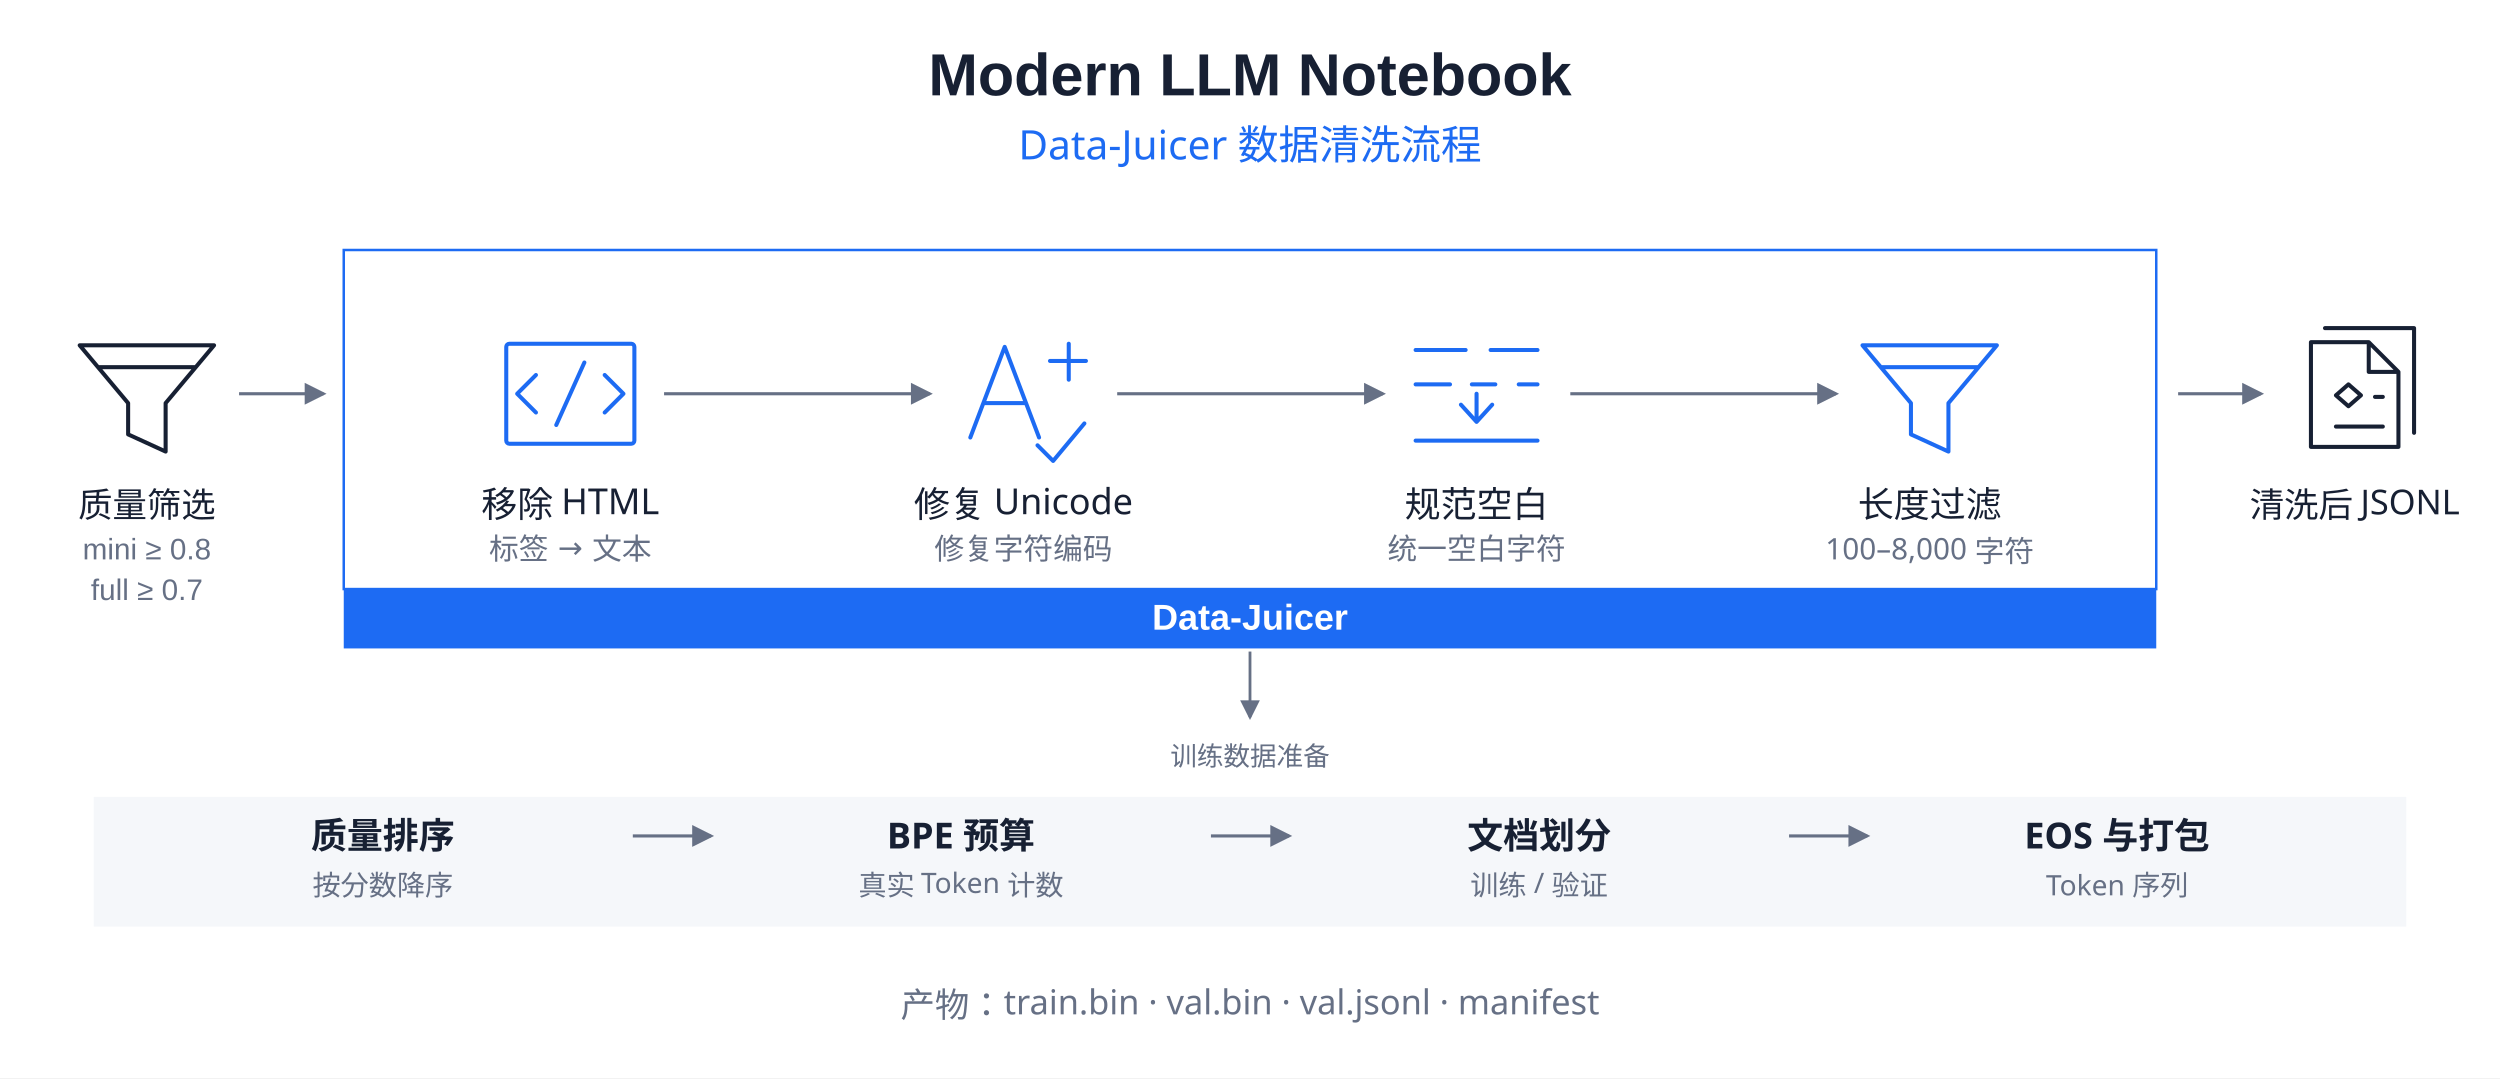
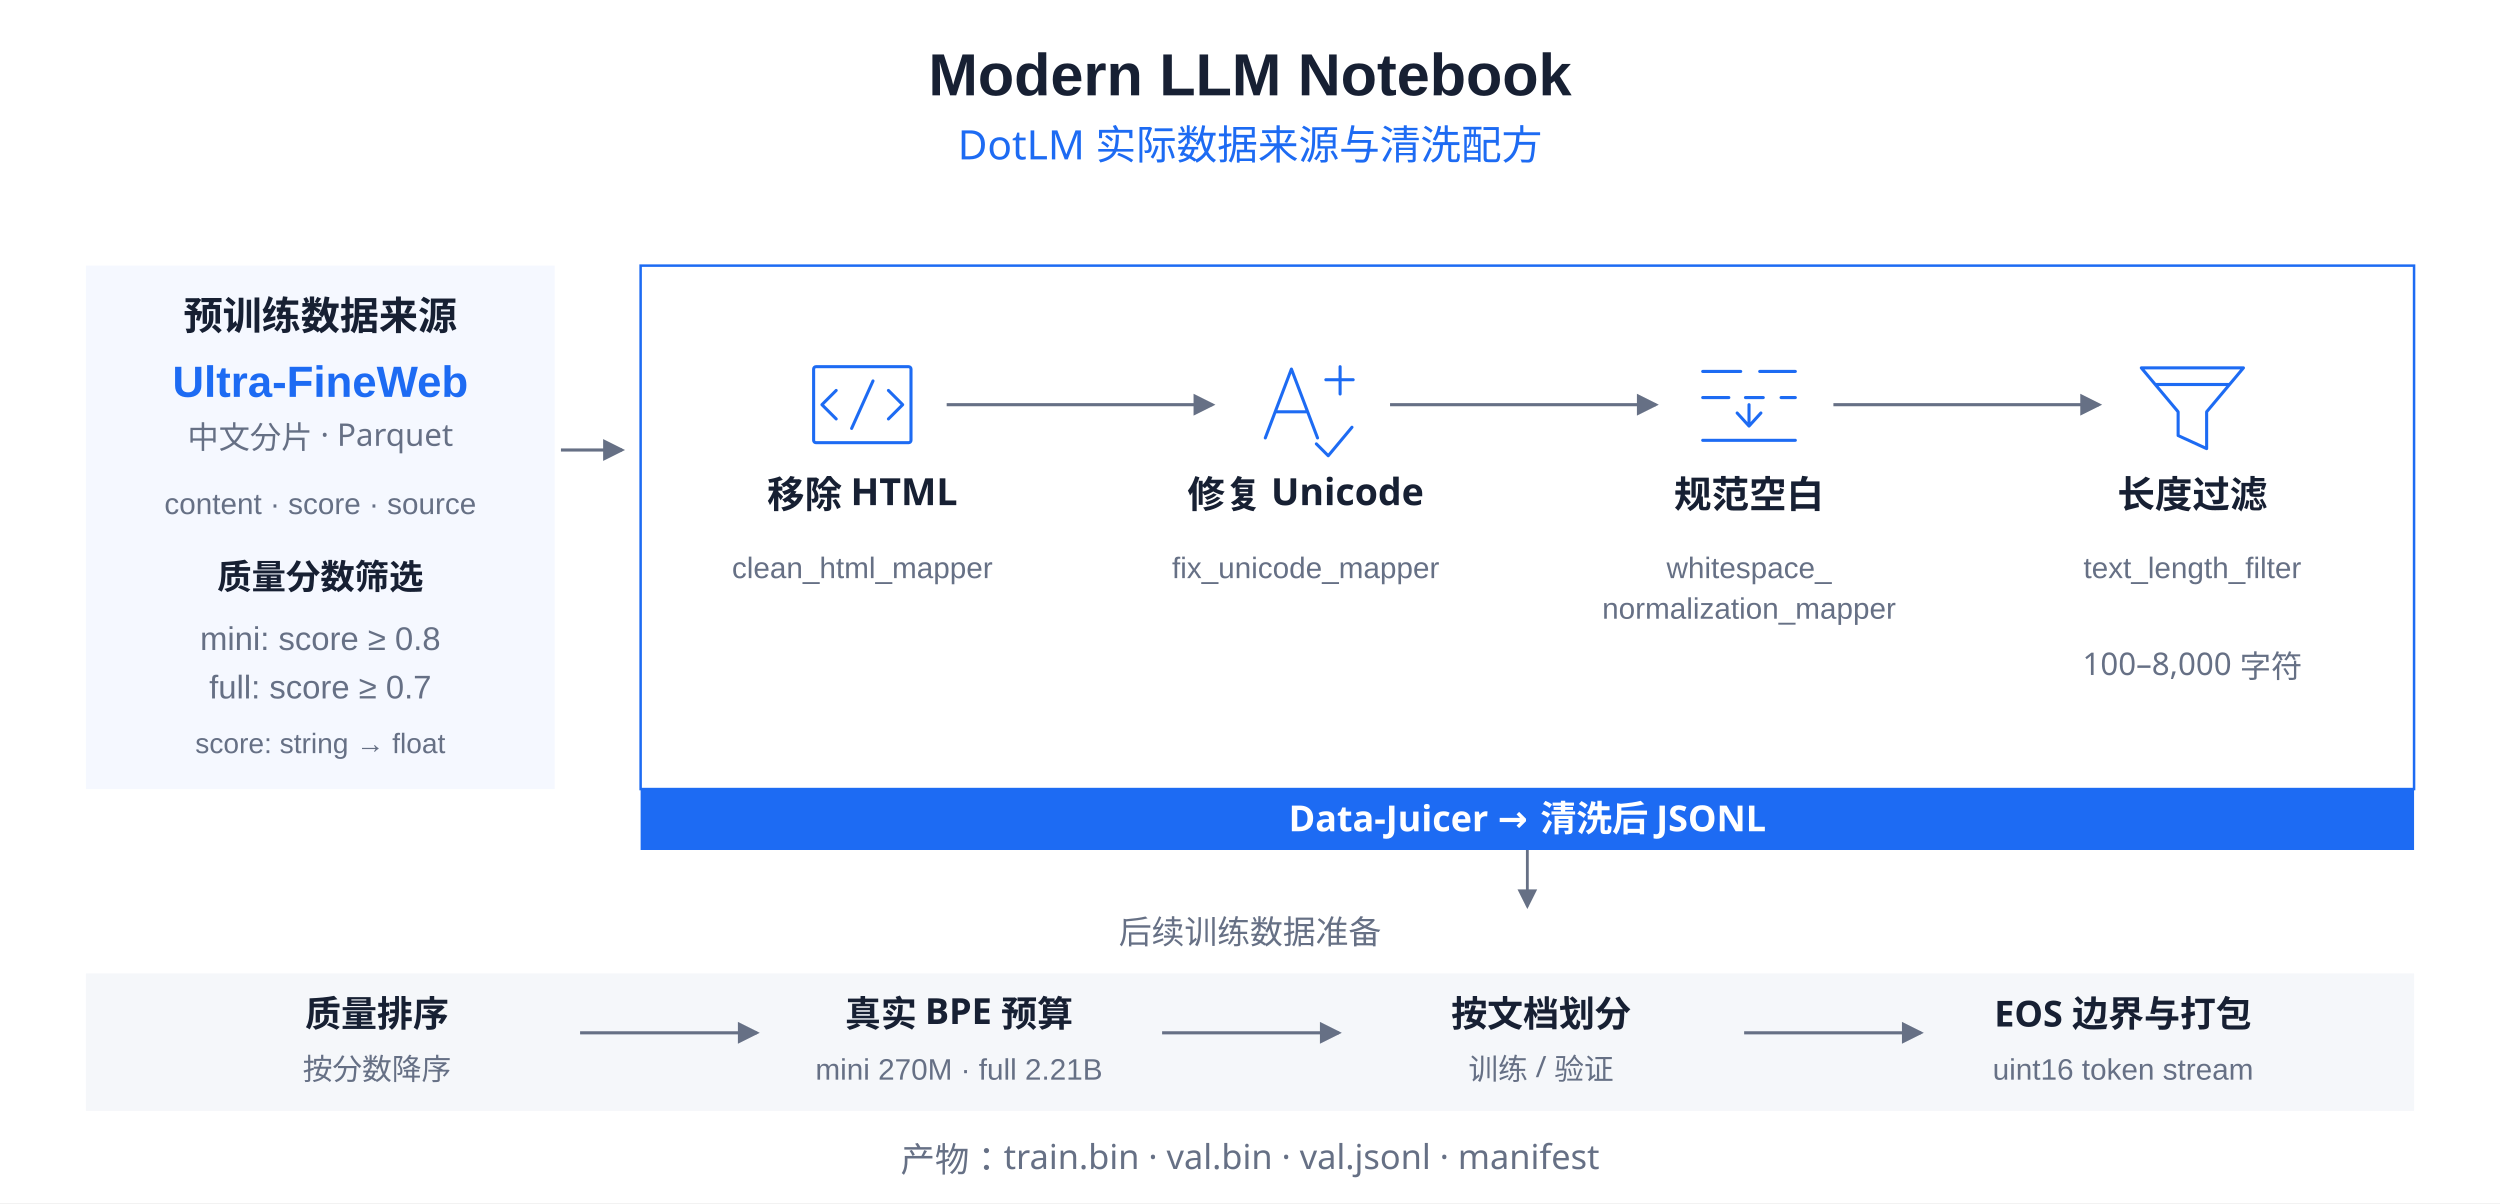
- <svg xmlns="http://www.w3.org/2000/svg" width="1600" height="690" viewBox="0 0 1600 690" role="img" aria-labelledby="title desc">
+ <svg xmlns="http://www.w3.org/2000/svg" width="1600" height="770" viewBox="0 0 1600 770" role="img" aria-labelledby="title desc">
  <defs>
    <marker id="arrow" markerWidth="7" markerHeight="7" refX="6" refY="3.5" orient="auto">
      <path d="M0 0L7 3.5L0 7Z" fill="#667085" />
    </marker>
  </defs>
-   <rect width="1600" height="690" fill="white" />
+   <rect width="1600" height="770" fill="white" />
  <text x="800" y="61" text-anchor="middle" font-family="Arial, PingFang SC, Microsoft YaHei, sans-serif" font-size="38" font-weight="700" fill="#172033">Modern LLM Notebook</text>
-   <text x="800" y="102" text-anchor="middle" font-family="Heiti SC, PingFang SC, Microsoft YaHei, sans-serif" font-size="26" font-weight="400" fill="#1d6bf3">Data-Juicer 数据清洗流程</text>
-   <rect x="220" y="160" width="1160" height="217" fill="white" stroke="#1d6bf3" stroke-width="1.6" />
-   <rect x="220" y="377" width="1160" height="38" fill="#1d6bf3" />
-   <text x="800.0" y="403" text-anchor="middle" font-family="Arial, PingFang SC, Microsoft YaHei, sans-serif" font-size="23" font-weight="700" fill="#fff">Data-Juicer</text>
-   <g transform="translate(94 252) scale(1)" fill="none" stroke="#172033" stroke-width="2.6" stroke-linecap="round" stroke-linejoin="round">
-     <path d="M-43-31H43L12 6V37L-12 26V6ZM-31-17H31" />
-   </g>
-   <text x="94" y="331" text-anchor="middle" font-family="Heiti SC, PingFang SC, Microsoft YaHei, sans-serif" font-size="22" font-weight="400" fill="#172033">质量筛选</text>
-   <text x="94" y="358" text-anchor="middle" font-family="Arial, PingFang SC, Microsoft YaHei, sans-serif" font-size="19" font-weight="400" fill="#667085">mini ≥ 0.8</text>
-   <text x="94" y="384" text-anchor="middle" font-family="Arial, PingFang SC, Microsoft YaHei, sans-serif" font-size="19" font-weight="400" fill="#667085">full ≥ 0.7</text>
-   <path d="M153 252H207" stroke="#667085" stroke-width="2" fill="none" marker-end="url(#arrow)" />
-   <g transform="translate(365 252) scale(1)" fill="none" stroke="#1d6bf3" stroke-width="2.6" stroke-linecap="round" stroke-linejoin="round">
+   <text x="800" y="102" text-anchor="middle" font-family="Heiti SC, PingFang SC, Microsoft YaHei, sans-serif" font-size="26" font-weight="400" fill="#1d6bf3">DotLM 实际数据来源与清洗配方</text>
+   <rect x="55" y="170" width="300" height="335" fill="#f5f8ff" stroke="none" stroke-width="1.6" />
+   <text x="205" y="211" text-anchor="middle" font-family="Heiti SC, PingFang SC, Microsoft YaHei, sans-serif" font-size="25" font-weight="600" fill="#172033">预训练数据来源</text>
+   <text x="205" y="254" text-anchor="middle" font-family="Arial, PingFang SC, Microsoft YaHei, sans-serif" font-size="28" font-weight="600" fill="#1d6bf3">Ultra-FineWeb</text>
+   <text x="205" y="287" text-anchor="middle" font-family="Heiti SC, PingFang SC, Microsoft YaHei, sans-serif" font-size="20" font-weight="400" fill="#667085">中文分片 · Parquet</text>
+   <text x="205" y="329" text-anchor="middle" font-family="Arial, PingFang SC, Microsoft YaHei, sans-serif" font-size="19" font-weight="400" fill="#667085">content · score · source</text>
+   <text x="205" y="377" text-anchor="middle" font-family="Heiti SC, PingFang SC, Microsoft YaHei, sans-serif" font-size="22" font-weight="600" fill="#172033">质量分数筛选</text>
+   <text x="205" y="416" text-anchor="middle" font-family="Arial, PingFang SC, Microsoft YaHei, sans-serif" font-size="21" font-weight="400" fill="#667085">mini: score ≥ 0.8</text>
+   <text x="205" y="447" text-anchor="middle" font-family="Arial, PingFang SC, Microsoft YaHei, sans-serif" font-size="21" font-weight="400" fill="#667085">full: score ≥ 0.7</text>
+   <text x="205" y="482" text-anchor="middle" font-family="Arial, PingFang SC, Microsoft YaHei, sans-serif" font-size="18" font-weight="400" fill="#667085">score: string → float</text>
+   <path d="M359 288H398" stroke="#667085" stroke-width="2" fill="none" marker-end="url(#arrow)" />
+   <rect x="410" y="170" width="1135" height="335" fill="white" stroke="#1d6bf3" stroke-width="1.6" />
+   <g transform="translate(551.875 259) scale(0.76)" fill="none" stroke="#1d6bf3" stroke-width="2.6" stroke-linecap="round" stroke-linejoin="round">
    <rect x="-41" y="-32" width="82" height="64" rx="2" />
    <path d="M-22-12L-34 0L-22 12M22-12L34 0L22 12M9-20L-9 20" />
  </g>
-   <text x="365" y="331" text-anchor="middle" font-family="Heiti SC, PingFang SC, Microsoft YaHei, sans-serif" font-size="23" font-weight="400" fill="#172033">移除 HTML</text>
-   <text x="365" y="358" text-anchor="middle" font-family="Heiti SC, PingFang SC, Microsoft YaHei, sans-serif" font-size="19" font-weight="400" fill="#667085">标签 → 文本</text>
-   <path d="M425 252H595" stroke="#667085" stroke-width="2" fill="none" marker-end="url(#arrow)" />
-   <g transform="translate(655 252) scale(1)" fill="none" stroke="#1d6bf3" stroke-width="2.6" stroke-linecap="round" stroke-linejoin="round">
+   <text x="551.875" y="325" text-anchor="middle" font-family="Heiti SC, PingFang SC, Microsoft YaHei, sans-serif" font-size="24" font-weight="600" fill="#172033">移除 HTML</text>
+   <text x="551.875" y="370" text-anchor="middle" font-family="Arial, PingFang SC, Microsoft YaHei, sans-serif" font-size="19" font-weight="400" fill="#667085">clean_html_mapper</text>
+   <path d="M605.875 259H775.875" stroke="#667085" stroke-width="2" fill="none" marker-end="url(#arrow)" />
+   <g transform="translate(835.625 259) scale(0.76)" fill="none" stroke="#1d6bf3" stroke-width="2.6" stroke-linecap="round" stroke-linejoin="round">
    <path d="M-34 28L-12-30L10 28M-25 6H1M17-21H40M29-32V-9M9 33L19 43L39 19" />
  </g>
-   <text x="655" y="331" text-anchor="middle" font-family="Heiti SC, PingFang SC, Microsoft YaHei, sans-serif" font-size="23" font-weight="400" fill="#172033">修复 Unicode</text>
-   <text x="655" y="358" text-anchor="middle" font-family="Heiti SC, PingFang SC, Microsoft YaHei, sans-serif" font-size="19" font-weight="400" fill="#667085">修复字符编码</text>
-   <path d="M715 252H885" stroke="#667085" stroke-width="2" fill="none" marker-end="url(#arrow)" />
-   <g transform="translate(945 252) scale(1)" fill="none" stroke="#1d6bf3" stroke-width="2.6" stroke-linecap="round" stroke-linejoin="round">
+   <text x="835.625" y="325" text-anchor="middle" font-family="Heiti SC, PingFang SC, Microsoft YaHei, sans-serif" font-size="24" font-weight="600" fill="#172033">修复 Unicode</text>
+   <text x="835.625" y="370" text-anchor="middle" font-family="Arial, PingFang SC, Microsoft YaHei, sans-serif" font-size="19" font-weight="400" fill="#667085">fix_unicode_mapper</text>
+   <path d="M889.625 259H1059.625" stroke="#667085" stroke-width="2" fill="none" marker-end="url(#arrow)" />
+   <g transform="translate(1119.375 259) scale(0.76)" fill="none" stroke="#1d6bf3" stroke-width="2.6" stroke-linecap="round" stroke-linejoin="round">
    <path d="M-39-28H-7M9-28H39M-39-6H-17M-3-6H12M27-6H39M-39 30H39M-10 7L0 18L10 7M0 0V18" />
  </g>
-   <text x="945" y="331" text-anchor="middle" font-family="Heiti SC, PingFang SC, Microsoft YaHei, sans-serif" font-size="23" font-weight="400" fill="#172033">规范空白</text>
-   <text x="945" y="358" text-anchor="middle" font-family="Heiti SC, PingFang SC, Microsoft YaHei, sans-serif" font-size="19" font-weight="400" fill="#667085">统一空白字符</text>
-   <path d="M1005 252H1175" stroke="#667085" stroke-width="2" fill="none" marker-end="url(#arrow)" />
-   <g transform="translate(1235 252) scale(1)" fill="none" stroke="#1d6bf3" stroke-width="2.6" stroke-linecap="round" stroke-linejoin="round">
+   <text x="1119.375" y="325" text-anchor="middle" font-family="Heiti SC, PingFang SC, Microsoft YaHei, sans-serif" font-size="24" font-weight="600" fill="#172033">规范空白</text>
+   <text x="1119.375" y="370" text-anchor="middle" font-family="Arial, PingFang SC, Microsoft YaHei, sans-serif" font-size="19" font-weight="400" fill="#667085">whitespace_</text>
+   <text x="1119.375" y="396" text-anchor="middle" font-family="Arial, PingFang SC, Microsoft YaHei, sans-serif" font-size="19" font-weight="400" fill="#667085">normalization_mapper</text>
+   <path d="M1173.375 259H1343.375" stroke="#667085" stroke-width="2" fill="none" marker-end="url(#arrow)" />
+   <g transform="translate(1403.125 259) scale(0.76)" fill="none" stroke="#1d6bf3" stroke-width="2.6" stroke-linecap="round" stroke-linejoin="round">
    <path d="M-43-31H43L12 6V37L-12 26V6ZM-31-17H31" />
  </g>
-   <text x="1235" y="331" text-anchor="middle" font-family="Heiti SC, PingFang SC, Microsoft YaHei, sans-serif" font-size="23" font-weight="400" fill="#172033">长度过滤</text>
-   <text x="1235" y="358" text-anchor="middle" font-family="Heiti SC, PingFang SC, Microsoft YaHei, sans-serif" font-size="19" font-weight="400" fill="#667085">100–8,000 字符</text>
-   <path d="M1394 252H1447" stroke="#667085" stroke-width="2" fill="none" marker-end="url(#arrow)" />
-   <g transform="translate(1510 252) scale(1)" fill="none" stroke="#172033" stroke-width="2.6" stroke-linecap="round" stroke-linejoin="round">
-     <path d="M-31-33H6L25-14V34H-31ZM6-33V-14H25M-15 1L-7-6L1 1L-7 8ZM10 2H15M-15 21H15" />
-     <path d="M-22-42H35V25" />
-   </g>
-   <text x="1507" y="331" text-anchor="middle" font-family="Heiti SC, PingFang SC, Microsoft YaHei, sans-serif" font-size="22" font-weight="400" fill="#172033">清洗后 JSONL</text>
-   <path d="M800 417V459" fill="none" stroke="#667085" stroke-width="1.8" marker-end="url(#arrow)" />
-   <text x="800" y="490" text-anchor="middle" font-family="Heiti SC, PingFang SC, Microsoft YaHei, sans-serif" font-size="17" font-weight="400" fill="#667085">训练数据准备</text>
-   <rect x="60" y="510" width="1480" height="83" fill="#f5f7fa" />
-   <text x="245.0" y="543" text-anchor="middle" font-family="Heiti SC, PingFang SC, Microsoft YaHei, sans-serif" font-size="23" font-weight="600" fill="#172033">质量排序</text>
-   <text x="245.0" y="573" text-anchor="middle" font-family="Heiti SC, PingFang SC, Microsoft YaHei, sans-serif" font-size="18" font-weight="400" fill="#667085">按分数降序</text>
-   <text x="615.0" y="543" text-anchor="middle" font-family="Heiti SC, PingFang SC, Microsoft YaHei, sans-serif" font-size="23" font-weight="600" fill="#172033">BPE 预算</text>
-   <text x="615.0" y="573" text-anchor="middle" font-family="Heiti SC, PingFang SC, Microsoft YaHei, sans-serif" font-size="18" font-weight="400" fill="#667085">真实 Token 计数</text>
-   <text x="985.0" y="543" text-anchor="middle" font-family="Heiti SC, PingFang SC, Microsoft YaHei, sans-serif" font-size="23" font-weight="600" fill="#172033">文档划分</text>
-   <text x="985.0" y="573" text-anchor="middle" font-family="Heiti SC, PingFang SC, Microsoft YaHei, sans-serif" font-size="18" font-weight="400" fill="#667085">训练 / 验证</text>
-   <text x="1355.0" y="543" text-anchor="middle" font-family="Heiti SC, PingFang SC, Microsoft YaHei, sans-serif" font-size="23" font-weight="600" fill="#172033">EOS 与打包</text>
-   <text x="1355.0" y="573" text-anchor="middle" font-family="Heiti SC, PingFang SC, Microsoft YaHei, sans-serif" font-size="18" font-weight="400" fill="#667085">Token 序列</text>
-   <path d="M405 535H455" stroke="#667085" stroke-width="2" fill="none" marker-end="url(#arrow)" />
-   <path d="M775 535H825" stroke="#667085" stroke-width="2" fill="none" marker-end="url(#arrow)" />
-   <path d="M1145 535H1195" stroke="#667085" stroke-width="2" fill="none" marker-end="url(#arrow)" />
-   <text x="800" y="651" text-anchor="middle" font-family="Heiti SC, PingFang SC, Microsoft YaHei, sans-serif" font-size="22" font-weight="400" fill="#667085">产物：train.bin · val.bin · val.jsonl · manifest</text>
+   <text x="1403.125" y="325" text-anchor="middle" font-family="Heiti SC, PingFang SC, Microsoft YaHei, sans-serif" font-size="24" font-weight="600" fill="#172033">长度过滤</text>
+   <text x="1403.125" y="370" text-anchor="middle" font-family="Arial, PingFang SC, Microsoft YaHei, sans-serif" font-size="19" font-weight="400" fill="#667085">text_length_filter</text>
+   <text x="1403.125" y="432" text-anchor="middle" font-family="Heiti SC, PingFang SC, Microsoft YaHei, sans-serif" font-size="20" font-weight="400" fill="#667085">100–8,000 字符</text>
+   <rect x="410" y="505" width="1135" height="39" fill="#1d6bf3" stroke="none" stroke-width="1.6" />
+   <text x="977.5" y="532" text-anchor="middle" font-family="Heiti SC, PingFang SC, Microsoft YaHei, sans-serif" font-size="23" font-weight="600" fill="#fff">Data-Juicer → 清洗后 JSONL</text>
+   <path d="M977.5 544V580" stroke="#667085" stroke-width="1.8" fill="none" marker-end="url(#arrow)" />
+   <text x="800" y="604" text-anchor="middle" font-family="Heiti SC, PingFang SC, Microsoft YaHei, sans-serif" font-size="21" font-weight="400" fill="#667085">后续训练数据准备</text>
+   <rect x="55" y="623" width="1490" height="88" fill="#f5f7fa" stroke="none" stroke-width="1.6" />
+   <text x="241.25" y="657" text-anchor="middle" font-family="Heiti SC, PingFang SC, Microsoft YaHei, sans-serif" font-size="23" font-weight="600" fill="#172033">质量排序</text>
+   <text x="241.25" y="691" text-anchor="middle" font-family="Heiti SC, PingFang SC, Microsoft YaHei, sans-serif" font-size="19" font-weight="400" fill="#667085">按分数降序</text>
+   <path d="M371.25 661H484.25" stroke="#667085" stroke-width="2" fill="none" marker-end="url(#arrow)" />
+   <text x="613.75" y="657" text-anchor="middle" font-family="Heiti SC, PingFang SC, Microsoft YaHei, sans-serif" font-size="23" font-weight="600" fill="#172033">真实 BPE 预算</text>
+   <text x="613.75" y="691" text-anchor="middle" font-family="Arial, PingFang SC, Microsoft YaHei, sans-serif" font-size="19" font-weight="400" fill="#667085">mini 270M · full 2.21B</text>
+   <path d="M743.75 661H856.75" stroke="#667085" stroke-width="2" fill="none" marker-end="url(#arrow)" />
+   <text x="986.25" y="657" text-anchor="middle" font-family="Heiti SC, PingFang SC, Microsoft YaHei, sans-serif" font-size="23" font-weight="600" fill="#172033">按文档划分</text>
+   <text x="986.25" y="691" text-anchor="middle" font-family="Heiti SC, PingFang SC, Microsoft YaHei, sans-serif" font-size="19" font-weight="400" fill="#667085">训练 / 验证</text>
+   <path d="M1116.25 661H1229.25" stroke="#667085" stroke-width="2" fill="none" marker-end="url(#arrow)" />
+   <text x="1358.75" y="657" text-anchor="middle" font-family="Heiti SC, PingFang SC, Microsoft YaHei, sans-serif" font-size="23" font-weight="600" fill="#172033">EOS 边界与打包</text>
+   <text x="1358.75" y="691" text-anchor="middle" font-family="Arial, PingFang SC, Microsoft YaHei, sans-serif" font-size="19" font-weight="400" fill="#667085">uint16 token stream</text>
+   <text x="800" y="750" text-anchor="middle" font-family="Heiti SC, PingFang SC, Microsoft YaHei, sans-serif" font-size="22" font-weight="400" fill="#667085">产物：train.bin · val.bin · val.jsonl · manifest</text>
</svg>
